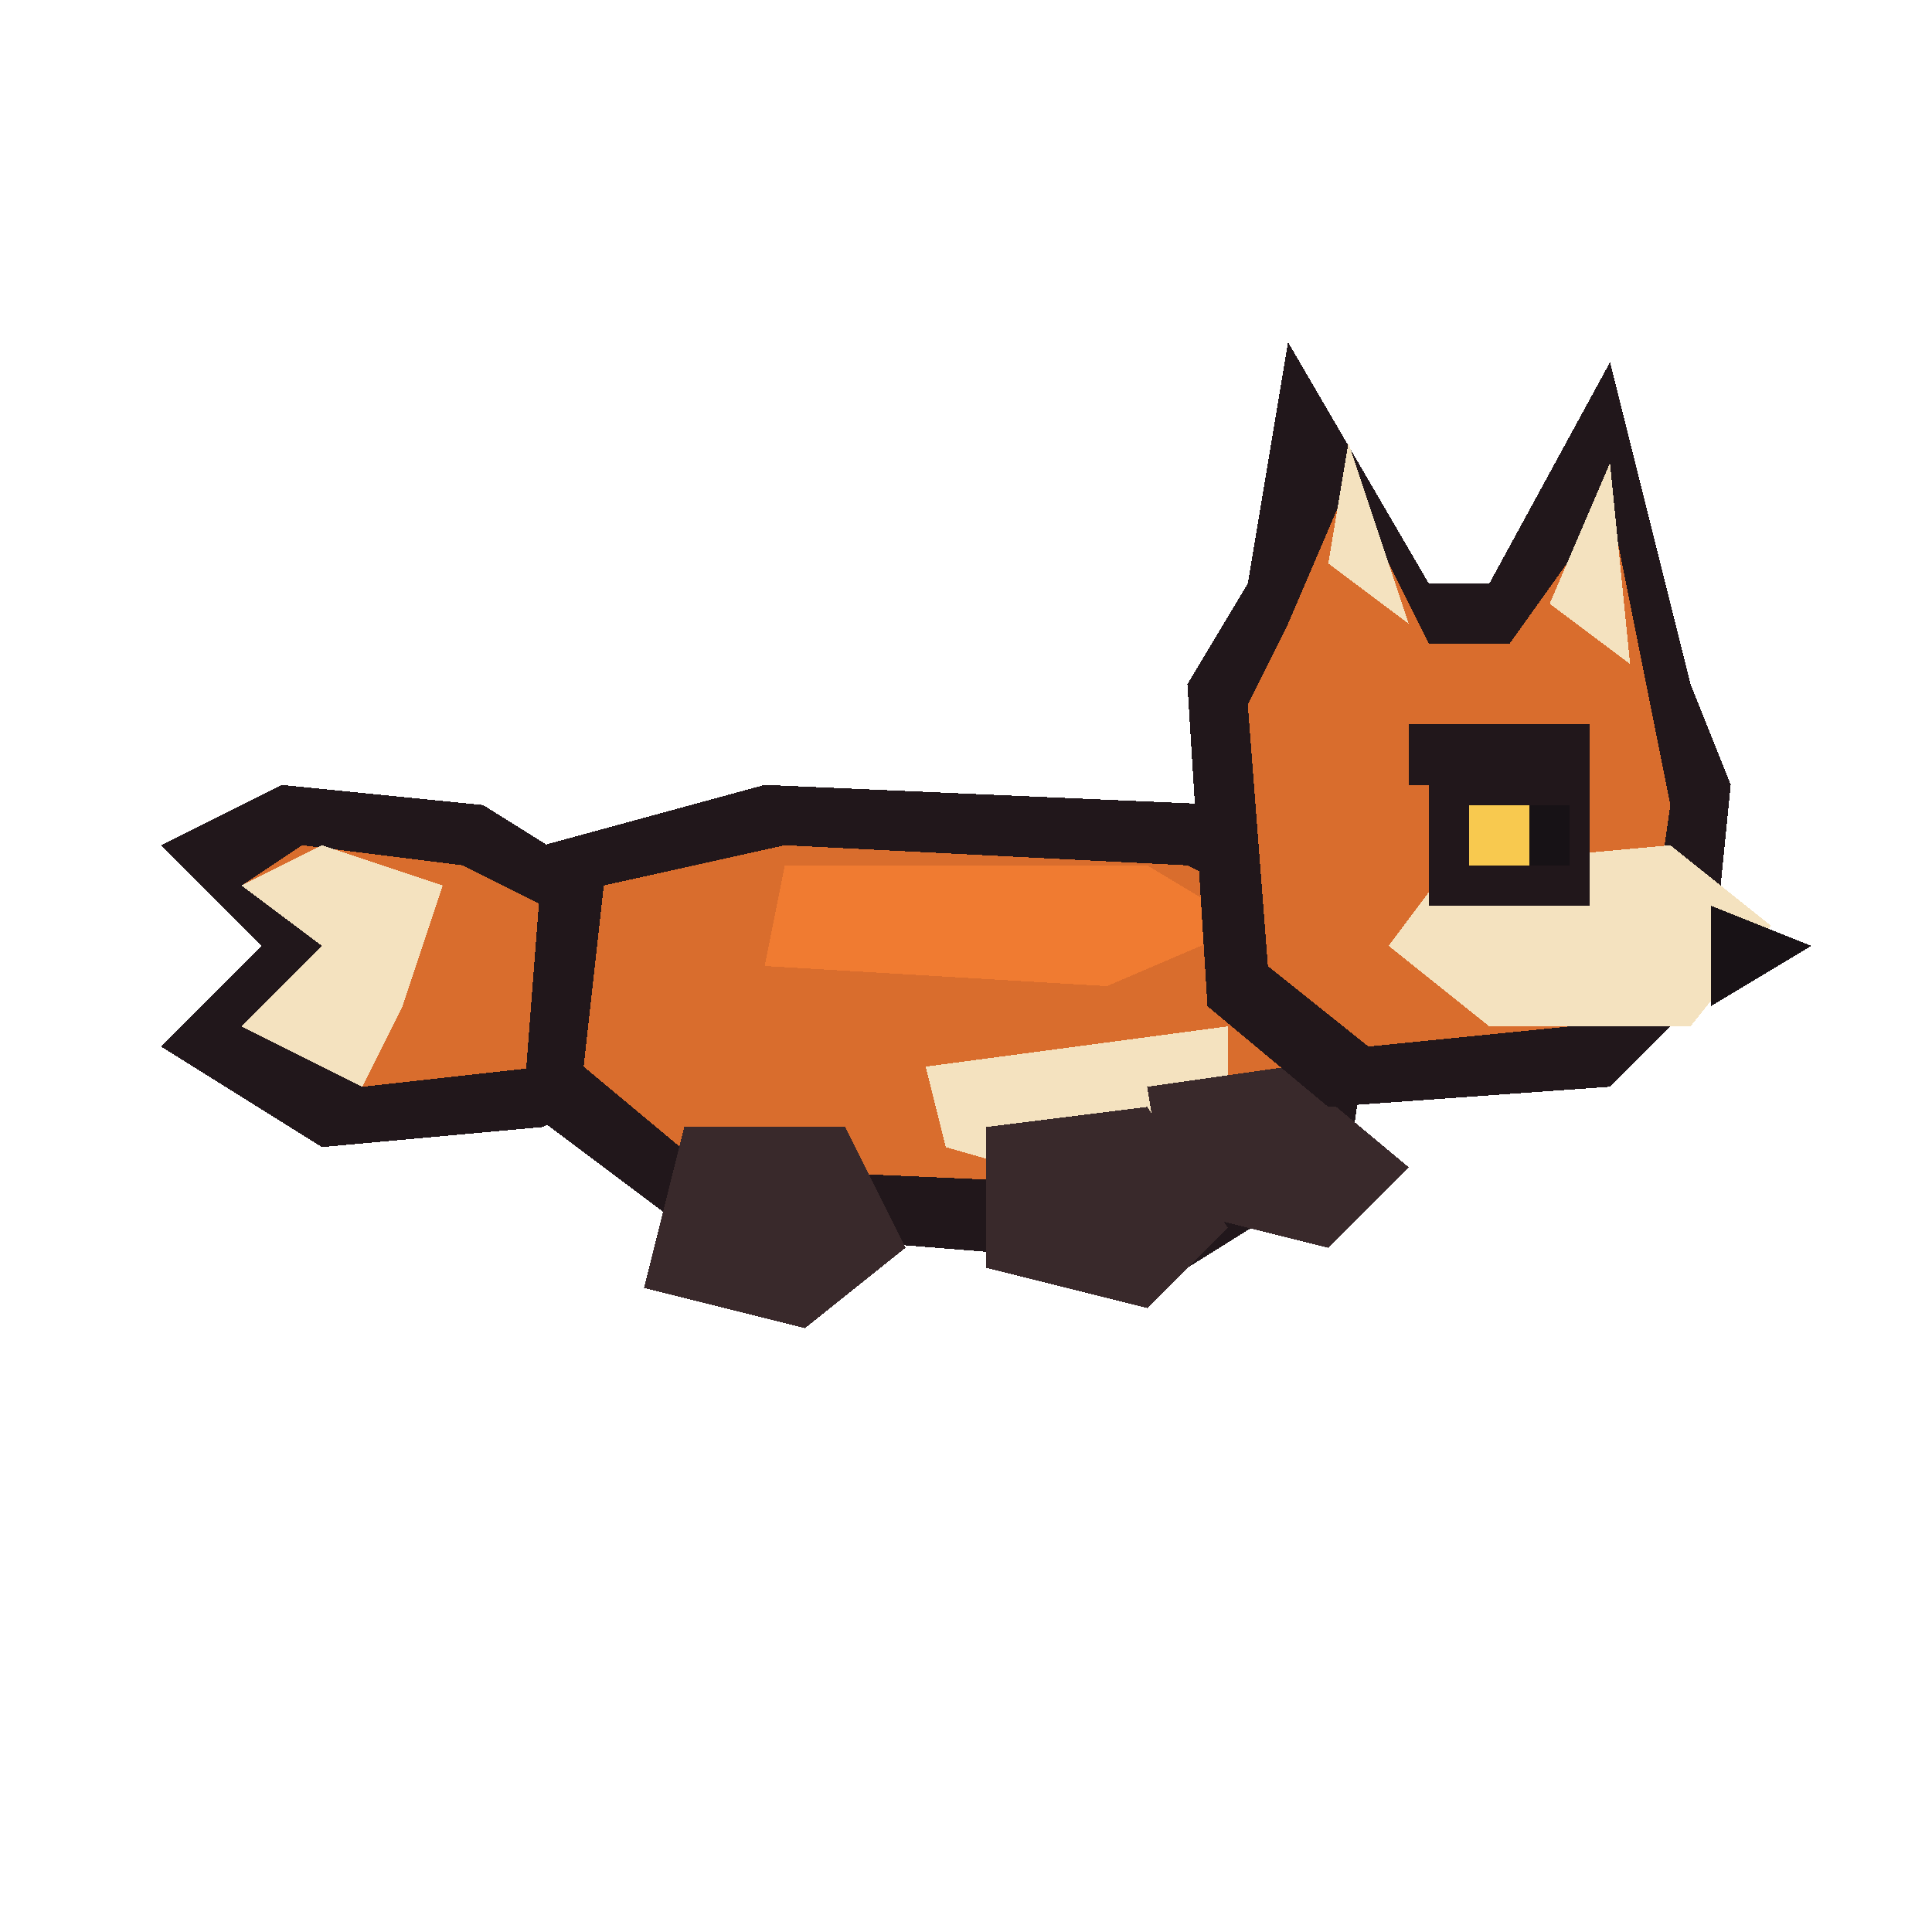
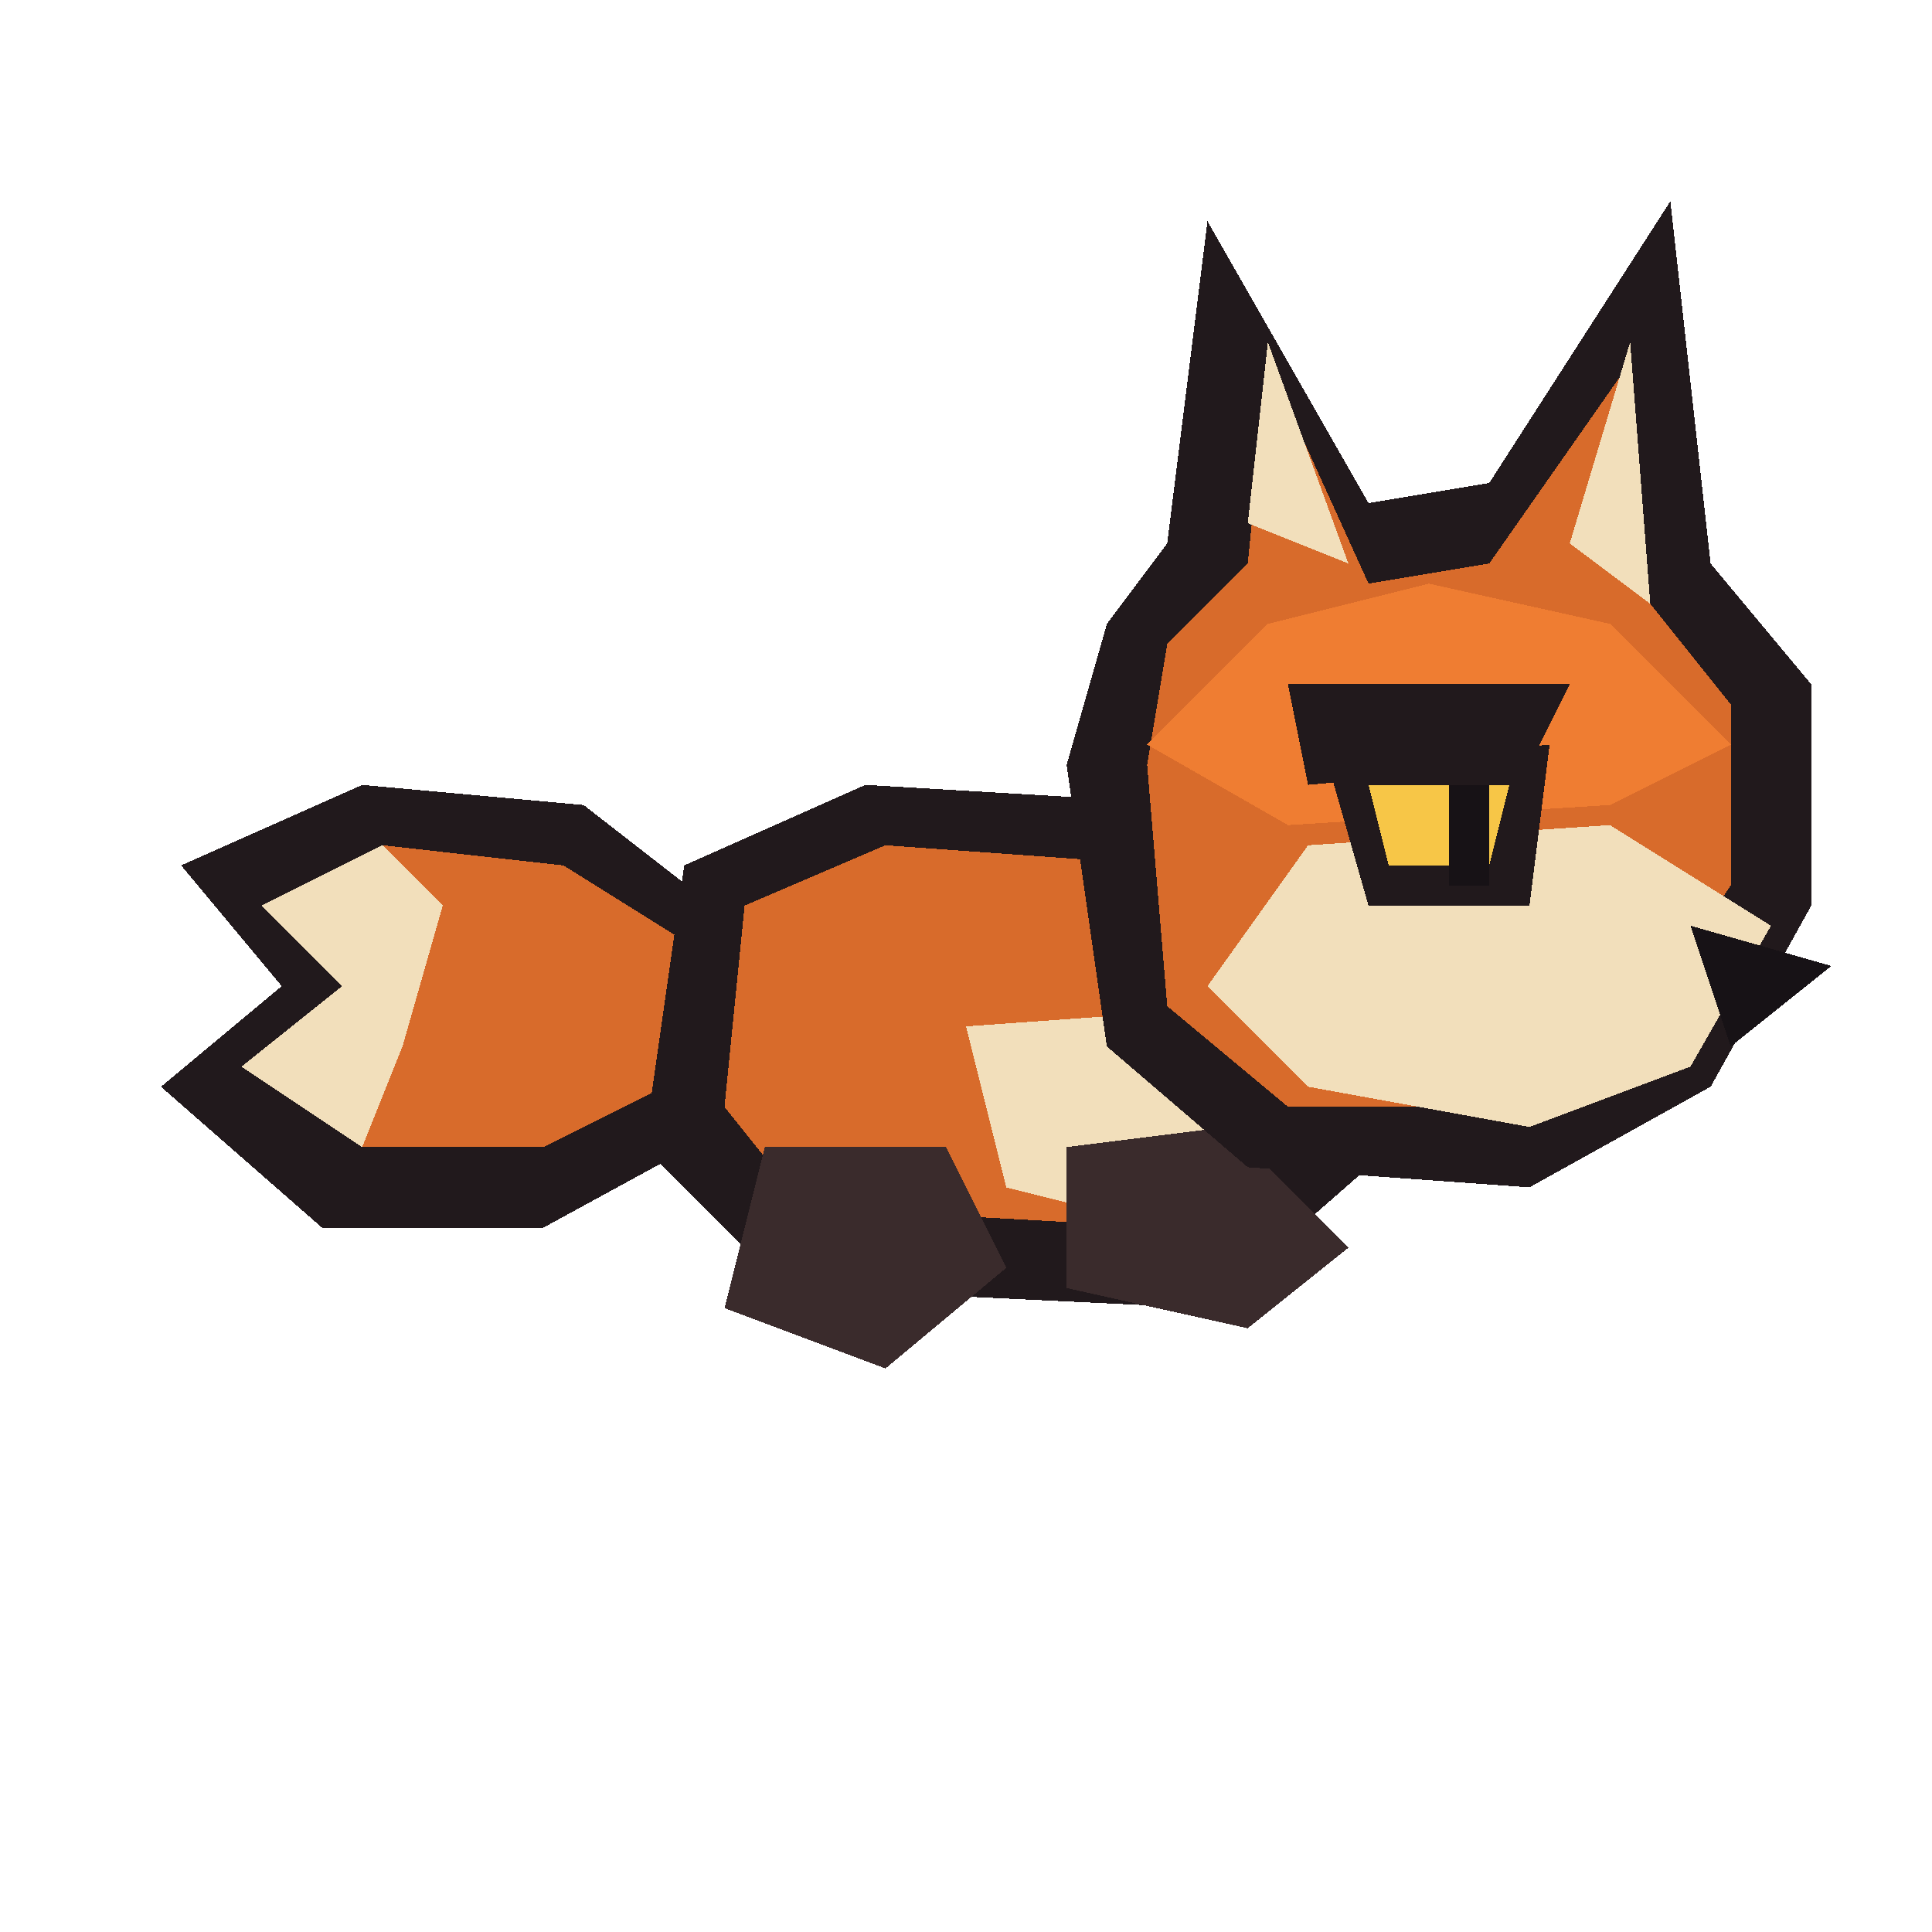
<svg xmlns="http://www.w3.org/2000/svg" width="96" height="96" viewBox="0 0 96 96" shape-rendering="crispEdges">
  <rect width="96" height="96" fill="none" />
-   <polygon points="32,45 24,40 14,39 8,42 13,47 8,52 16,57 27,56 35,51" fill="#21171b" />
-   <polygon points="31,47 23,43 15,42 12,44 16,47 12,51 18,54 27,53 32,50" fill="#d96d2d" />
-   <polygon points="16,42 12,44 16,47 12,51 18,54 20,50 22,44" fill="#f4e2bf" />
-   <polygon points="27,42 38,39 61,40 69,44 67,58 59,63 34,61 26,55" fill="#21171b" />
-   <polygon points="30,44 39,42 59,43 65,46 64,55 58,59 35,58 29,53" fill="#d96d2d" />
-   <polygon points="39,43 57,43 62,46 55,49 38,48" fill="#f07b31" />
-   <polygon points="46,53 61,51 61,57 54,59 47,57" fill="#f4e2bf" />
-   <polygon points="34,56 42,56 45,62 40,66 32,64" fill="#39292b" />
-   <polygon points="49,56 57,55 61,61 57,65 49,63" fill="#39292b" />
-   <polygon points="57,54 64,53 70,58 66,62 58,60" fill="#39292b" />
-   <polygon points="59,34 62,29 64,17 71,29 74,29 80,18 84,34 86,39 85,49 80,54 66,55 60,50" fill="#21171b" />
-   <polygon points="62,35 64,31 67,24 71,32 75,32 80,25 82,35 83,40 82,47 78,51 68,52 63,48" fill="#d96d2d" />
-   <polygon points="66,28 67,22 70,31" fill="#f4e2bf" />
-   <polygon points="77,30 80,23 81,33" fill="#f4e2bf" />
-   <polygon points="72,43 83,42 88,46 84,51 74,51 69,47" fill="#f4e2bf" />
-   <polygon points="85,45 90,47 85,50" fill="#181216" />
-   <rect x="70" y="36" width="9" height="3" fill="#21171b" />
-   <rect x="71" y="39" width="8" height="6" fill="#21171b" />
-   <rect x="73" y="40" width="5" height="3" fill="#f8c94f" />
-   <rect x="76" y="40" width="2" height="3" fill="#171216" />
+   <polygon points="38,47 29,40 18,39 9,43 14,49 8,54 16,61 27,61 38,55 43,50" fill="#21191c" />
+   <polygon points="36,48 28,43 19,42 13,45 17,49 12,53 18,57 27,57 35,53 40,50" fill="#d86b2b" />
+   <polygon points="19,42 13,45 17,49 12,53 18,57 20,52 22,45" fill="#f2dfbb" />
+   <polygon points="34,43 43,39 60,40 68,45 68,58 60,65 39,64 32,57" fill="#21191c" />
+   <polygon points="37,45 44,42 58,43 64,47 64,56 58,61 40,60 36,55" fill="#d86b2b" />
+   <polygon points="48,51 62,50 64,56 58,61 50,59" fill="#f2dfbb" />
+   <polygon points="38,57 47,57 50,63 44,68 36,65" fill="#3a2b2c" />
+   <polygon points="53,57 61,56 67,62 62,66 53,64" fill="#3a2b2c" />
+   <polygon points="53,38 55,31 58,27 60,11 68,25 74,24 83,10 85,28 90,34 90,45 85,54 76,59 62,58 55,52" fill="#21191c" />
+   <polygon points="57,38 58,32 62,28 63,18 68,29 74,28 81,18 82,30 86,35 86,44 82,50 75,55 64,55 58,50" fill="#d86b2b" />
+   <polygon points="62,26 63,17 67,28" fill="#f2dfbb" />
+   <polygon points="78,27 81,17 82,30" fill="#f2dfbb" />
+   <polygon points="57,37 63,31 71,29 80,31 86,37 80,40 64,41" fill="#ef7d32" />
+   <polygon points="65,42 80,41 88,46 84,53 76,56 65,54 60,49" fill="#f2dfbb" />
+   <polygon points="64,34 78,34 76,38 65,39" fill="#21191c" />
+   <polygon points="66,38 77,37 76,45 68,45" fill="#21191c" />
+   <polygon points="68,39 75,39 74,43 69,43" fill="#f7c647" />
+   <rect x="72" y="39" width="2" height="5" fill="#171216" />
+   <polygon points="84,46 91,48 86,52" fill="#171216" />
</svg>
